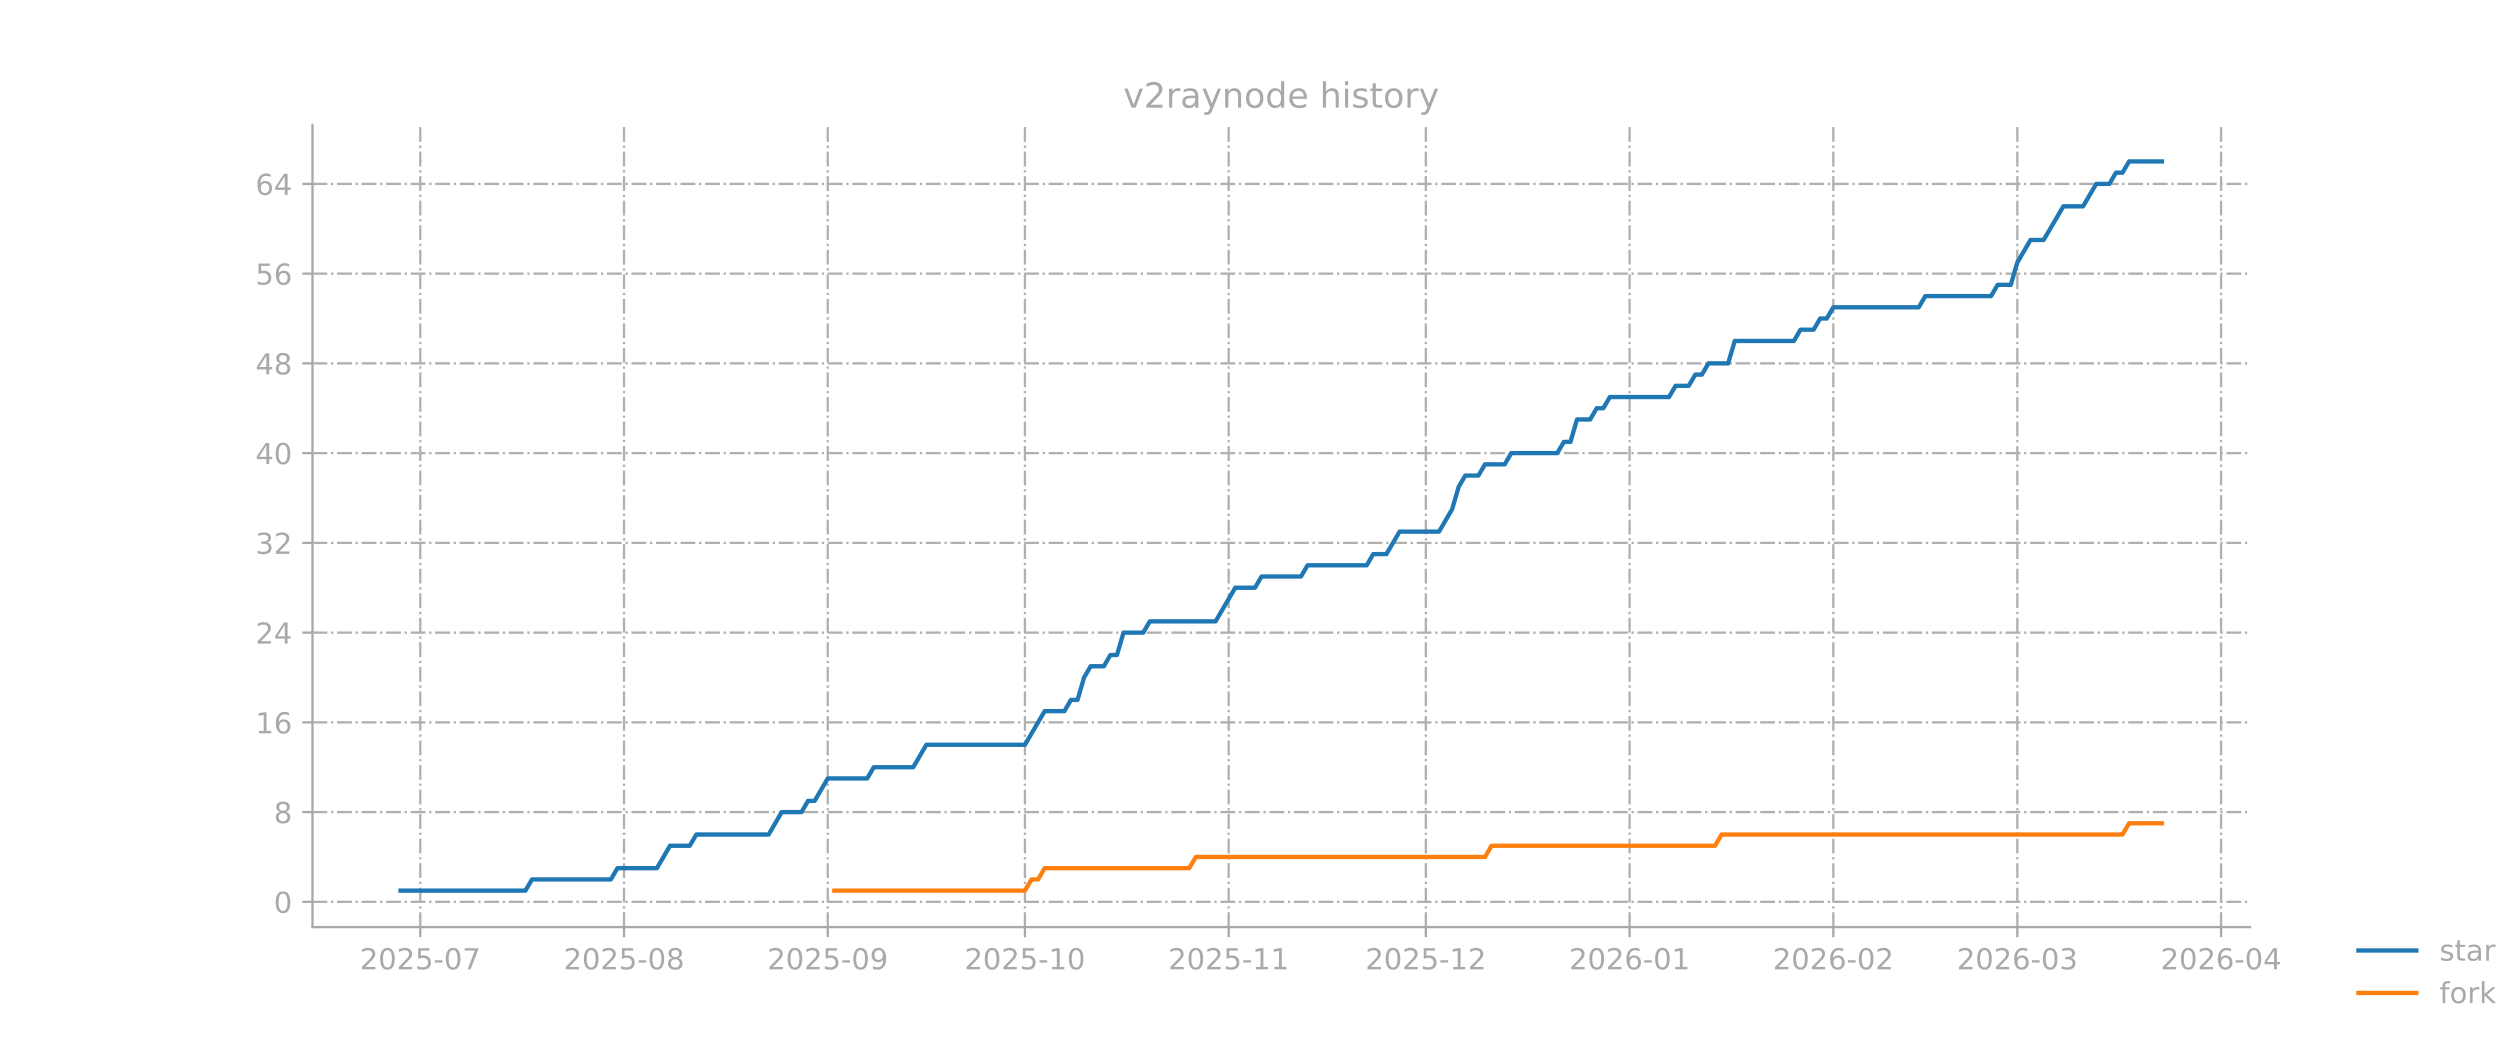
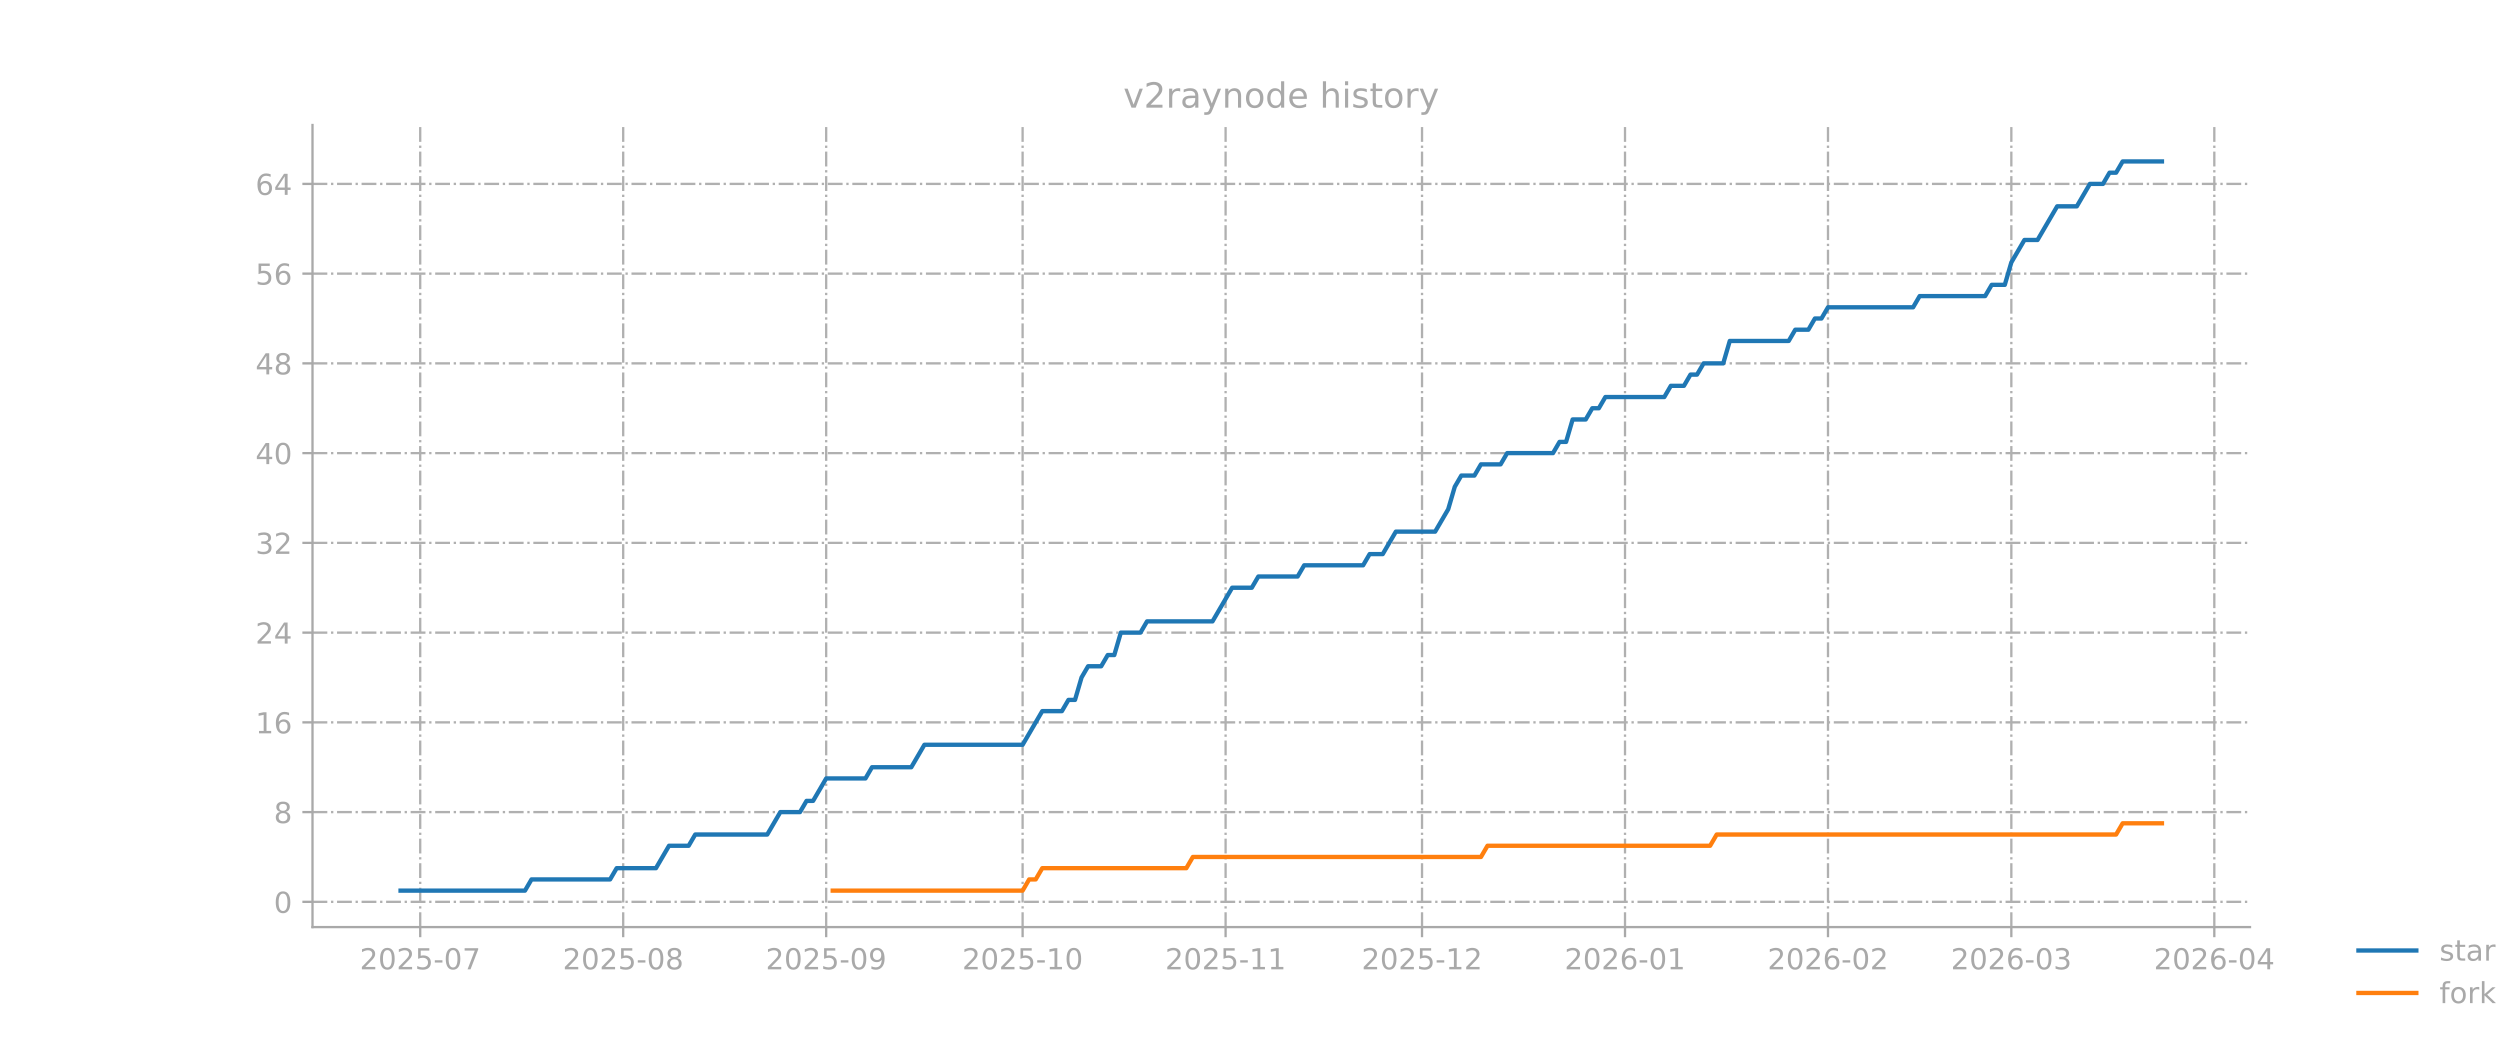
<svg xmlns="http://www.w3.org/2000/svg" xmlns:xlink="http://www.w3.org/1999/xlink" width="864pt" height="360pt" viewBox="0 0 864 360" version="1.1">
  <defs>
    <style type="text/css">*{stroke-linejoin: round; stroke-linecap: butt}</style>
  </defs>
  <g id="figure_1">
    <g id="patch_1">
      <path d="M 0 360  L 864 360  L 864 0  L 0 0  L 0 360  z " style="fill: none; opacity: 0" />
    </g>
    <g id="axes_1">
      <g id="patch_2">
        <path d="M 108 320.4  L 777.6 320.4  L 777.6 43.2  L 108 43.2  L 108 320.4  z " style="fill: none; opacity: 0" />
      </g>
      <g id="matplotlib.axis_1">
        <g id="xtick_1">
          <g id="line2d_1">
-             <path d="M 145.25 320.4  L 145.25 43.2  " clip-path="url(#p3bc8bdcc78)" style="fill: none; stroke-dasharray: 5.12,1.28,0.8,1.28; stroke-dashoffset: 0; stroke: #b0b0b0; stroke-width: 0.8" />
+             <path d="M 145.225 320.4  L 145.225 43.2  " clip-path="url(#p5852f8c9e2)" style="fill: none; stroke-dasharray: 5.12,1.28,0.8,1.28; stroke-dashoffset: 0; stroke: #b0b0b0; stroke-width: 0.8" />
          </g>
          <g id="line2d_2">
            <defs>
-               <path id="mbff51c5689" d="M 0 0  L 0 3.5  " style="stroke: #a9a9a9; stroke-width: 0.8" />
+               <path id="mcbf88cc506" d="M 0 0  L 0 3.5  " style="stroke: #a9a9a9; stroke-width: 0.8" />
            </defs>
            <g>
-               <use xlink:href="#mbff51c5689" x="145.25" y="320.4" style="fill: #a9a9a9; stroke: #a9a9a9; stroke-width: 0.8" />
+               <use xlink:href="#mcbf88cc506" x="145.225" y="320.4" style="fill: #a9a9a9; stroke: #a9a9a9; stroke-width: 0.8" />
            </g>
          </g>
          <g id="text_1">
-             <g style="fill: #a9a9a9" transform="translate(124.3591 334.9984) scale(0.1 -0.1)">
+             <g style="fill: #a9a9a9" transform="translate(124.3337 334.9984) scale(0.1 -0.1)">
              <defs>
                <path id="DejaVuSans-32" d="M 1228 531  L 3431 531  L 3431 0  L 469 0  L 469 531  Q 828 903 1448 1529  Q 2069 2156 2228 2338  Q 2531 2678 2651 2914  Q 2772 3150 2772 3378  Q 2772 3750 2511 3984  Q 2250 4219 1831 4219  Q 1534 4219 1204 4116  Q 875 4013 500 3803  L 500 4441  Q 881 4594 1212 4672  Q 1544 4750 1819 4750  Q 2544 4750 2975 4387  Q 3406 4025 3406 3419  Q 3406 3131 3298 2873  Q 3191 2616 2906 2266  Q 2828 2175 2409 1742  Q 1991 1309 1228 531  z " transform="scale(0.015625)" />
                <path id="DejaVuSans-30" d="M 2034 4250  Q 1547 4250 1301 3770  Q 1056 3291 1056 2328  Q 1056 1369 1301 889  Q 1547 409 2034 409  Q 2525 409 2770 889  Q 3016 1369 3016 2328  Q 3016 3291 2770 3770  Q 2525 4250 2034 4250  z M 2034 4750  Q 2819 4750 3233 4129  Q 3647 3509 3647 2328  Q 3647 1150 3233 529  Q 2819 -91 2034 -91  Q 1250 -91 836 529  Q 422 1150 422 2328  Q 422 3509 836 4129  Q 1250 4750 2034 4750  z " transform="scale(0.015625)" />
                <path id="DejaVuSans-35" d="M 691 4666  L 3169 4666  L 3169 4134  L 1269 4134  L 1269 2991  Q 1406 3038 1543 3061  Q 1681 3084 1819 3084  Q 2600 3084 3056 2656  Q 3513 2228 3513 1497  Q 3513 744 3044 326  Q 2575 -91 1722 -91  Q 1428 -91 1123 -41  Q 819 9 494 109  L 494 744  Q 775 591 1075 516  Q 1375 441 1709 441  Q 2250 441 2565 725  Q 2881 1009 2881 1497  Q 2881 1984 2565 2268  Q 2250 2553 1709 2553  Q 1456 2553 1204 2497  Q 953 2441 691 2322  L 691 4666  z " transform="scale(0.015625)" />
                <path id="DejaVuSans-2d" d="M 313 2009  L 1997 2009  L 1997 1497  L 313 1497  L 313 2009  z " transform="scale(0.015625)" />
                <path id="DejaVuSans-37" d="M 525 4666  L 3525 4666  L 3525 4397  L 1831 0  L 1172 0  L 2766 4134  L 525 4134  L 525 4666  z " transform="scale(0.015625)" />
              </defs>
              <use xlink:href="#DejaVuSans-32" />
              <use xlink:href="#DejaVuSans-30" transform="translate(63.62305 0)" />
              <use xlink:href="#DejaVuSans-32" transform="translate(127.2461 0)" />
              <use xlink:href="#DejaVuSans-35" transform="translate(190.8691 0)" />
              <use xlink:href="#DejaVuSans-2d" transform="translate(254.4922 0)" />
              <use xlink:href="#DejaVuSans-30" transform="translate(290.5762 0)" />
              <use xlink:href="#DejaVuSans-37" transform="translate(354.1992 0)" />
            </g>
          </g>
        </g>
        <g id="xtick_2">
          <g id="line2d_3">
-             <path d="M 215.663 320.4  L 215.663 43.2  " clip-path="url(#p3bc8bdcc78)" style="fill: none; stroke-dasharray: 5.12,1.28,0.8,1.28; stroke-dashoffset: 0; stroke: #b0b0b0; stroke-width: 0.8" />
+             <path d="M 215.376 320.4  L 215.376 43.2  " clip-path="url(#p5852f8c9e2)" style="fill: none; stroke-dasharray: 5.12,1.28,0.8,1.28; stroke-dashoffset: 0; stroke: #b0b0b0; stroke-width: 0.8" />
          </g>
          <g id="line2d_4">
            <g>
-               <use xlink:href="#mbff51c5689" x="215.663" y="320.4" style="fill: #a9a9a9; stroke: #a9a9a9; stroke-width: 0.8" />
+               <use xlink:href="#mcbf88cc506" x="215.376" y="320.4" style="fill: #a9a9a9; stroke: #a9a9a9; stroke-width: 0.8" />
            </g>
          </g>
          <g id="text_2">
-             <g style="fill: #a9a9a9" transform="translate(194.7716 334.9984) scale(0.1 -0.1)">
+             <g style="fill: #a9a9a9" transform="translate(194.4845 334.9984) scale(0.1 -0.1)">
              <defs>
                <path id="DejaVuSans-38" d="M 2034 2216  Q 1584 2216 1326 1975  Q 1069 1734 1069 1313  Q 1069 891 1326 650  Q 1584 409 2034 409  Q 2484 409 2743 651  Q 3003 894 3003 1313  Q 3003 1734 2745 1975  Q 2488 2216 2034 2216  z M 1403 2484  Q 997 2584 770 2862  Q 544 3141 544 3541  Q 544 4100 942 4425  Q 1341 4750 2034 4750  Q 2731 4750 3128 4425  Q 3525 4100 3525 3541  Q 3525 3141 3298 2862  Q 3072 2584 2669 2484  Q 3125 2378 3379 2068  Q 3634 1759 3634 1313  Q 3634 634 3220 271  Q 2806 -91 2034 -91  Q 1263 -91 848 271  Q 434 634 434 1313  Q 434 1759 690 2068  Q 947 2378 1403 2484  z M 1172 3481  Q 1172 3119 1398 2916  Q 1625 2713 2034 2713  Q 2441 2713 2670 2916  Q 2900 3119 2900 3481  Q 2900 3844 2670 4047  Q 2441 4250 2034 4250  Q 1625 4250 1398 4047  Q 1172 3844 1172 3481  z " transform="scale(0.015625)" />
              </defs>
              <use xlink:href="#DejaVuSans-32" />
              <use xlink:href="#DejaVuSans-30" transform="translate(63.62305 0)" />
              <use xlink:href="#DejaVuSans-32" transform="translate(127.2461 0)" />
              <use xlink:href="#DejaVuSans-35" transform="translate(190.8691 0)" />
              <use xlink:href="#DejaVuSans-2d" transform="translate(254.4922 0)" />
              <use xlink:href="#DejaVuSans-30" transform="translate(290.5762 0)" />
              <use xlink:href="#DejaVuSans-38" transform="translate(354.1992 0)" />
            </g>
          </g>
        </g>
        <g id="xtick_3">
          <g id="line2d_5">
-             <path d="M 286.075 320.4  L 286.075 43.2  " clip-path="url(#p3bc8bdcc78)" style="fill: none; stroke-dasharray: 5.12,1.28,0.8,1.28; stroke-dashoffset: 0; stroke: #b0b0b0; stroke-width: 0.8" />
+             <path d="M 285.527 320.4  L 285.527 43.2  " clip-path="url(#p5852f8c9e2)" style="fill: none; stroke-dasharray: 5.12,1.28,0.8,1.28; stroke-dashoffset: 0; stroke: #b0b0b0; stroke-width: 0.8" />
          </g>
          <g id="line2d_6">
            <g>
-               <use xlink:href="#mbff51c5689" x="286.075" y="320.4" style="fill: #a9a9a9; stroke: #a9a9a9; stroke-width: 0.8" />
+               <use xlink:href="#mcbf88cc506" x="285.527" y="320.4" style="fill: #a9a9a9; stroke: #a9a9a9; stroke-width: 0.8" />
            </g>
          </g>
          <g id="text_3">
-             <g style="fill: #a9a9a9" transform="translate(265.184 334.9984) scale(0.1 -0.1)">
+             <g style="fill: #a9a9a9" transform="translate(264.6352 334.9984) scale(0.1 -0.1)">
              <defs>
                <path id="DejaVuSans-39" d="M 703 97  L 703 672  Q 941 559 1184 500  Q 1428 441 1663 441  Q 2288 441 2617 861  Q 2947 1281 2994 2138  Q 2813 1869 2534 1725  Q 2256 1581 1919 1581  Q 1219 1581 811 2004  Q 403 2428 403 3163  Q 403 3881 828 4315  Q 1253 4750 1959 4750  Q 2769 4750 3195 4129  Q 3622 3509 3622 2328  Q 3622 1225 3098 567  Q 2575 -91 1691 -91  Q 1453 -91 1209 -44  Q 966 3 703 97  z M 1959 2075  Q 2384 2075 2632 2365  Q 2881 2656 2881 3163  Q 2881 3666 2632 3958  Q 2384 4250 1959 4250  Q 1534 4250 1286 3958  Q 1038 3666 1038 3163  Q 1038 2656 1286 2365  Q 1534 2075 1959 2075  z " transform="scale(0.015625)" />
              </defs>
              <use xlink:href="#DejaVuSans-32" />
              <use xlink:href="#DejaVuSans-30" transform="translate(63.62305 0)" />
              <use xlink:href="#DejaVuSans-32" transform="translate(127.2461 0)" />
              <use xlink:href="#DejaVuSans-35" transform="translate(190.8691 0)" />
              <use xlink:href="#DejaVuSans-2d" transform="translate(254.4922 0)" />
              <use xlink:href="#DejaVuSans-30" transform="translate(290.5762 0)" />
              <use xlink:href="#DejaVuSans-39" transform="translate(354.1992 0)" />
            </g>
          </g>
        </g>
        <g id="xtick_4">
          <g id="line2d_7">
-             <path d="M 354.217 320.4  L 354.217 43.2  " clip-path="url(#p3bc8bdcc78)" style="fill: none; stroke-dasharray: 5.12,1.28,0.8,1.28; stroke-dashoffset: 0; stroke: #b0b0b0; stroke-width: 0.8" />
+             <path d="M 353.414 320.4  L 353.414 43.2  " clip-path="url(#p5852f8c9e2)" style="fill: none; stroke-dasharray: 5.12,1.28,0.8,1.28; stroke-dashoffset: 0; stroke: #b0b0b0; stroke-width: 0.8" />
          </g>
          <g id="line2d_8">
            <g>
-               <use xlink:href="#mbff51c5689" x="354.217" y="320.4" style="fill: #a9a9a9; stroke: #a9a9a9; stroke-width: 0.8" />
+               <use xlink:href="#mcbf88cc506" x="353.414" y="320.4" style="fill: #a9a9a9; stroke: #a9a9a9; stroke-width: 0.8" />
            </g>
          </g>
          <g id="text_4">
-             <g style="fill: #a9a9a9" transform="translate(333.3251 334.9984) scale(0.1 -0.1)">
+             <g style="fill: #a9a9a9" transform="translate(332.523 334.9984) scale(0.1 -0.1)">
              <defs>
                <path id="DejaVuSans-31" d="M 794 531  L 1825 531  L 1825 4091  L 703 3866  L 703 4441  L 1819 4666  L 2450 4666  L 2450 531  L 3481 531  L 3481 0  L 794 0  L 794 531  z " transform="scale(0.015625)" />
              </defs>
              <use xlink:href="#DejaVuSans-32" />
              <use xlink:href="#DejaVuSans-30" transform="translate(63.62305 0)" />
              <use xlink:href="#DejaVuSans-32" transform="translate(127.2461 0)" />
              <use xlink:href="#DejaVuSans-35" transform="translate(190.8691 0)" />
              <use xlink:href="#DejaVuSans-2d" transform="translate(254.4922 0)" />
              <use xlink:href="#DejaVuSans-31" transform="translate(290.5762 0)" />
              <use xlink:href="#DejaVuSans-30" transform="translate(354.1992 0)" />
            </g>
          </g>
        </g>
        <g id="xtick_5">
          <g id="line2d_9">
-             <path d="M 424.629 320.4  L 424.629 43.2  " clip-path="url(#p3bc8bdcc78)" style="fill: none; stroke-dasharray: 5.12,1.28,0.8,1.28; stroke-dashoffset: 0; stroke: #b0b0b0; stroke-width: 0.8" />
+             <path d="M 423.565 320.4  L 423.565 43.2  " clip-path="url(#p5852f8c9e2)" style="fill: none; stroke-dasharray: 5.12,1.28,0.8,1.28; stroke-dashoffset: 0; stroke: #b0b0b0; stroke-width: 0.8" />
          </g>
          <g id="line2d_10">
            <g>
-               <use xlink:href="#mbff51c5689" x="424.629" y="320.4" style="fill: #a9a9a9; stroke: #a9a9a9; stroke-width: 0.8" />
+               <use xlink:href="#mcbf88cc506" x="423.565" y="320.4" style="fill: #a9a9a9; stroke: #a9a9a9; stroke-width: 0.8" />
            </g>
          </g>
          <g id="text_5">
-             <g style="fill: #a9a9a9" transform="translate(403.7376 334.9984) scale(0.1 -0.1)">
+             <g style="fill: #a9a9a9" transform="translate(402.6737 334.9984) scale(0.1 -0.1)">
              <use xlink:href="#DejaVuSans-32" />
              <use xlink:href="#DejaVuSans-30" transform="translate(63.62305 0)" />
              <use xlink:href="#DejaVuSans-32" transform="translate(127.2461 0)" />
              <use xlink:href="#DejaVuSans-35" transform="translate(190.8691 0)" />
              <use xlink:href="#DejaVuSans-2d" transform="translate(254.4922 0)" />
              <use xlink:href="#DejaVuSans-31" transform="translate(290.5762 0)" />
              <use xlink:href="#DejaVuSans-31" transform="translate(354.1992 0)" />
            </g>
          </g>
        </g>
        <g id="xtick_6">
          <g id="line2d_11">
-             <path d="M 492.77 320.4  L 492.77 43.2  " clip-path="url(#p3bc8bdcc78)" style="fill: none; stroke-dasharray: 5.12,1.28,0.8,1.28; stroke-dashoffset: 0; stroke: #b0b0b0; stroke-width: 0.8" />
+             <path d="M 491.453 320.4  L 491.453 43.2  " clip-path="url(#p5852f8c9e2)" style="fill: none; stroke-dasharray: 5.12,1.28,0.8,1.28; stroke-dashoffset: 0; stroke: #b0b0b0; stroke-width: 0.8" />
          </g>
          <g id="line2d_12">
            <g>
-               <use xlink:href="#mbff51c5689" x="492.77" y="320.4" style="fill: #a9a9a9; stroke: #a9a9a9; stroke-width: 0.8" />
+               <use xlink:href="#mcbf88cc506" x="491.453" y="320.4" style="fill: #a9a9a9; stroke: #a9a9a9; stroke-width: 0.8" />
            </g>
          </g>
          <g id="text_6">
-             <g style="fill: #a9a9a9" transform="translate(471.8787 334.9984) scale(0.1 -0.1)">
+             <g style="fill: #a9a9a9" transform="translate(470.5615 334.9984) scale(0.1 -0.1)">
              <use xlink:href="#DejaVuSans-32" />
              <use xlink:href="#DejaVuSans-30" transform="translate(63.62305 0)" />
              <use xlink:href="#DejaVuSans-32" transform="translate(127.2461 0)" />
              <use xlink:href="#DejaVuSans-35" transform="translate(190.8691 0)" />
              <use xlink:href="#DejaVuSans-2d" transform="translate(254.4922 0)" />
              <use xlink:href="#DejaVuSans-31" transform="translate(290.5762 0)" />
              <use xlink:href="#DejaVuSans-32" transform="translate(354.1992 0)" />
            </g>
          </g>
        </g>
        <g id="xtick_7">
          <g id="line2d_13">
-             <path d="M 563.183 320.4  L 563.183 43.2  " clip-path="url(#p3bc8bdcc78)" style="fill: none; stroke-dasharray: 5.12,1.28,0.8,1.28; stroke-dashoffset: 0; stroke: #b0b0b0; stroke-width: 0.8" />
+             <path d="M 561.604 320.4  L 561.604 43.2  " clip-path="url(#p5852f8c9e2)" style="fill: none; stroke-dasharray: 5.12,1.28,0.8,1.28; stroke-dashoffset: 0; stroke: #b0b0b0; stroke-width: 0.8" />
          </g>
          <g id="line2d_14">
            <g>
-               <use xlink:href="#mbff51c5689" x="563.183" y="320.4" style="fill: #a9a9a9; stroke: #a9a9a9; stroke-width: 0.8" />
+               <use xlink:href="#mcbf88cc506" x="561.604" y="320.4" style="fill: #a9a9a9; stroke: #a9a9a9; stroke-width: 0.8" />
            </g>
          </g>
          <g id="text_7">
-             <g style="fill: #a9a9a9" transform="translate(542.2912 334.9984) scale(0.1 -0.1)">
+             <g style="fill: #a9a9a9" transform="translate(540.7122 334.9984) scale(0.1 -0.1)">
              <defs>
                <path id="DejaVuSans-36" d="M 2113 2584  Q 1688 2584 1439 2293  Q 1191 2003 1191 1497  Q 1191 994 1439 701  Q 1688 409 2113 409  Q 2538 409 2786 701  Q 3034 994 3034 1497  Q 3034 2003 2786 2293  Q 2538 2584 2113 2584  z M 3366 4563  L 3366 3988  Q 3128 4100 2886 4159  Q 2644 4219 2406 4219  Q 1781 4219 1451 3797  Q 1122 3375 1075 2522  Q 1259 2794 1537 2939  Q 1816 3084 2150 3084  Q 2853 3084 3261 2657  Q 3669 2231 3669 1497  Q 3669 778 3244 343  Q 2819 -91 2113 -91  Q 1303 -91 875 529  Q 447 1150 447 2328  Q 447 3434 972 4092  Q 1497 4750 2381 4750  Q 2619 4750 2861 4703  Q 3103 4656 3366 4563  z " transform="scale(0.015625)" />
              </defs>
              <use xlink:href="#DejaVuSans-32" />
              <use xlink:href="#DejaVuSans-30" transform="translate(63.62305 0)" />
              <use xlink:href="#DejaVuSans-32" transform="translate(127.2461 0)" />
              <use xlink:href="#DejaVuSans-36" transform="translate(190.8691 0)" />
              <use xlink:href="#DejaVuSans-2d" transform="translate(254.4922 0)" />
              <use xlink:href="#DejaVuSans-30" transform="translate(290.5762 0)" />
              <use xlink:href="#DejaVuSans-31" transform="translate(354.1992 0)" />
            </g>
          </g>
        </g>
        <g id="xtick_8">
          <g id="line2d_15">
-             <path d="M 633.595 320.4  L 633.595 43.2  " clip-path="url(#p3bc8bdcc78)" style="fill: none; stroke-dasharray: 5.12,1.28,0.8,1.28; stroke-dashoffset: 0; stroke: #b0b0b0; stroke-width: 0.8" />
+             <path d="M 631.754 320.4  L 631.754 43.2  " clip-path="url(#p5852f8c9e2)" style="fill: none; stroke-dasharray: 5.12,1.28,0.8,1.28; stroke-dashoffset: 0; stroke: #b0b0b0; stroke-width: 0.8" />
          </g>
          <g id="line2d_16">
            <g>
-               <use xlink:href="#mbff51c5689" x="633.595" y="320.4" style="fill: #a9a9a9; stroke: #a9a9a9; stroke-width: 0.8" />
+               <use xlink:href="#mcbf88cc506" x="631.754" y="320.4" style="fill: #a9a9a9; stroke: #a9a9a9; stroke-width: 0.8" />
            </g>
          </g>
          <g id="text_8">
-             <g style="fill: #a9a9a9" transform="translate(612.7037 334.9984) scale(0.1 -0.1)">
+             <g style="fill: #a9a9a9" transform="translate(610.863 334.9984) scale(0.1 -0.1)">
              <use xlink:href="#DejaVuSans-32" />
              <use xlink:href="#DejaVuSans-30" transform="translate(63.62305 0)" />
              <use xlink:href="#DejaVuSans-32" transform="translate(127.2461 0)" />
              <use xlink:href="#DejaVuSans-36" transform="translate(190.8691 0)" />
              <use xlink:href="#DejaVuSans-2d" transform="translate(254.4922 0)" />
              <use xlink:href="#DejaVuSans-30" transform="translate(290.5762 0)" />
              <use xlink:href="#DejaVuSans-32" transform="translate(354.1992 0)" />
            </g>
          </g>
        </g>
        <g id="xtick_9">
          <g id="line2d_17">
-             <path d="M 697.193 320.4  L 697.193 43.2  " clip-path="url(#p3bc8bdcc78)" style="fill: none; stroke-dasharray: 5.12,1.28,0.8,1.28; stroke-dashoffset: 0; stroke: #b0b0b0; stroke-width: 0.8" />
+             <path d="M 695.116 320.4  L 695.116 43.2  " clip-path="url(#p5852f8c9e2)" style="fill: none; stroke-dasharray: 5.12,1.28,0.8,1.28; stroke-dashoffset: 0; stroke: #b0b0b0; stroke-width: 0.8" />
          </g>
          <g id="line2d_18">
            <g>
-               <use xlink:href="#mbff51c5689" x="697.193" y="320.4" style="fill: #a9a9a9; stroke: #a9a9a9; stroke-width: 0.8" />
+               <use xlink:href="#mcbf88cc506" x="695.116" y="320.4" style="fill: #a9a9a9; stroke: #a9a9a9; stroke-width: 0.8" />
            </g>
          </g>
          <g id="text_9">
-             <g style="fill: #a9a9a9" transform="translate(676.3021 334.9984) scale(0.1 -0.1)">
+             <g style="fill: #a9a9a9" transform="translate(674.2249 334.9984) scale(0.1 -0.1)">
              <defs>
                <path id="DejaVuSans-33" d="M 2597 2516  Q 3050 2419 3304 2112  Q 3559 1806 3559 1356  Q 3559 666 3084 287  Q 2609 -91 1734 -91  Q 1441 -91 1130 -33  Q 819 25 488 141  L 488 750  Q 750 597 1062 519  Q 1375 441 1716 441  Q 2309 441 2620 675  Q 2931 909 2931 1356  Q 2931 1769 2642 2001  Q 2353 2234 1838 2234  L 1294 2234  L 1294 2753  L 1863 2753  Q 2328 2753 2575 2939  Q 2822 3125 2822 3475  Q 2822 3834 2567 4026  Q 2313 4219 1838 4219  Q 1578 4219 1281 4162  Q 984 4106 628 3988  L 628 4550  Q 988 4650 1302 4700  Q 1616 4750 1894 4750  Q 2613 4750 3031 4423  Q 3450 4097 3450 3541  Q 3450 3153 3228 2886  Q 3006 2619 2597 2516  z " transform="scale(0.015625)" />
              </defs>
              <use xlink:href="#DejaVuSans-32" />
              <use xlink:href="#DejaVuSans-30" transform="translate(63.62305 0)" />
              <use xlink:href="#DejaVuSans-32" transform="translate(127.2461 0)" />
              <use xlink:href="#DejaVuSans-36" transform="translate(190.8691 0)" />
              <use xlink:href="#DejaVuSans-2d" transform="translate(254.4922 0)" />
              <use xlink:href="#DejaVuSans-30" transform="translate(290.5762 0)" />
              <use xlink:href="#DejaVuSans-33" transform="translate(354.1992 0)" />
            </g>
          </g>
        </g>
        <g id="xtick_10">
          <g id="line2d_19">
-             <path d="M 767.606 320.4  L 767.606 43.2  " clip-path="url(#p3bc8bdcc78)" style="fill: none; stroke-dasharray: 5.12,1.28,0.8,1.28; stroke-dashoffset: 0; stroke: #b0b0b0; stroke-width: 0.8" />
+             <path d="M 765.267 320.4  L 765.267 43.2  " clip-path="url(#p5852f8c9e2)" style="fill: none; stroke-dasharray: 5.12,1.28,0.8,1.28; stroke-dashoffset: 0; stroke: #b0b0b0; stroke-width: 0.8" />
          </g>
          <g id="line2d_20">
            <g>
-               <use xlink:href="#mbff51c5689" x="767.606" y="320.4" style="fill: #a9a9a9; stroke: #a9a9a9; stroke-width: 0.8" />
+               <use xlink:href="#mcbf88cc506" x="765.267" y="320.4" style="fill: #a9a9a9; stroke: #a9a9a9; stroke-width: 0.8" />
            </g>
          </g>
          <g id="text_10">
-             <g style="fill: #a9a9a9" transform="translate(746.7146 334.9984) scale(0.1 -0.1)">
+             <g style="fill: #a9a9a9" transform="translate(744.3756 334.9984) scale(0.1 -0.1)">
              <defs>
                <path id="DejaVuSans-34" d="M 2419 4116  L 825 1625  L 2419 1625  L 2419 4116  z M 2253 4666  L 3047 4666  L 3047 1625  L 3713 1625  L 3713 1100  L 3047 1100  L 3047 0  L 2419 0  L 2419 1100  L 313 1100  L 313 1709  L 2253 4666  z " transform="scale(0.015625)" />
              </defs>
              <use xlink:href="#DejaVuSans-32" />
              <use xlink:href="#DejaVuSans-30" transform="translate(63.62305 0)" />
              <use xlink:href="#DejaVuSans-32" transform="translate(127.2461 0)" />
              <use xlink:href="#DejaVuSans-36" transform="translate(190.8691 0)" />
              <use xlink:href="#DejaVuSans-2d" transform="translate(254.4922 0)" />
              <use xlink:href="#DejaVuSans-30" transform="translate(290.5762 0)" />
              <use xlink:href="#DejaVuSans-34" transform="translate(354.1992 0)" />
            </g>
          </g>
        </g>
      </g>
      <g id="matplotlib.axis_2">
        <g id="ytick_1">
          <g id="line2d_21">
-             <path d="M 108 311.677  L 777.6 311.677  " clip-path="url(#p3bc8bdcc78)" style="fill: none; stroke-dasharray: 5.12,1.28,0.8,1.28; stroke-dashoffset: 0; stroke: #b0b0b0; stroke-width: 0.8" />
+             <path d="M 108 311.677  L 777.6 311.677  " clip-path="url(#p5852f8c9e2)" style="fill: none; stroke-dasharray: 5.12,1.28,0.8,1.28; stroke-dashoffset: 0; stroke: #b0b0b0; stroke-width: 0.8" />
          </g>
          <g id="line2d_22">
            <defs>
-               <path id="m9deee1b0a0" d="M 0 0  L -3.5 0  " style="stroke: #a9a9a9; stroke-width: 0.8" />
+               <path id="m325a329cbe" d="M 0 0  L -3.5 0  " style="stroke: #a9a9a9; stroke-width: 0.8" />
            </defs>
            <g>
-               <use xlink:href="#m9deee1b0a0" x="108" y="311.677" style="fill: #a9a9a9; stroke: #a9a9a9; stroke-width: 0.8" />
+               <use xlink:href="#m325a329cbe" x="108" y="311.677" style="fill: #a9a9a9; stroke: #a9a9a9; stroke-width: 0.8" />
            </g>
          </g>
          <g id="text_11">
            <g style="fill: #a9a9a9" transform="translate(94.6375 315.4761) scale(0.1 -0.1)">
              <use xlink:href="#DejaVuSans-30" />
            </g>
          </g>
        </g>
        <g id="ytick_2">
          <g id="line2d_23">
-             <path d="M 108 280.662  L 777.6 280.662  " clip-path="url(#p3bc8bdcc78)" style="fill: none; stroke-dasharray: 5.12,1.28,0.8,1.28; stroke-dashoffset: 0; stroke: #b0b0b0; stroke-width: 0.8" />
+             <path d="M 108 280.662  L 777.6 280.662  " clip-path="url(#p5852f8c9e2)" style="fill: none; stroke-dasharray: 5.12,1.28,0.8,1.28; stroke-dashoffset: 0; stroke: #b0b0b0; stroke-width: 0.8" />
          </g>
          <g id="line2d_24">
            <g>
-               <use xlink:href="#m9deee1b0a0" x="108" y="280.662" style="fill: #a9a9a9; stroke: #a9a9a9; stroke-width: 0.8" />
+               <use xlink:href="#m325a329cbe" x="108" y="280.662" style="fill: #a9a9a9; stroke: #a9a9a9; stroke-width: 0.8" />
            </g>
          </g>
          <g id="text_12">
            <g style="fill: #a9a9a9" transform="translate(94.6375 284.4608) scale(0.1 -0.1)">
              <use xlink:href="#DejaVuSans-38" />
            </g>
          </g>
        </g>
        <g id="ytick_3">
          <g id="line2d_25">
-             <path d="M 108 249.646  L 777.6 249.646  " clip-path="url(#p3bc8bdcc78)" style="fill: none; stroke-dasharray: 5.12,1.28,0.8,1.28; stroke-dashoffset: 0; stroke: #b0b0b0; stroke-width: 0.8" />
+             <path d="M 108 249.646  L 777.6 249.646  " clip-path="url(#p5852f8c9e2)" style="fill: none; stroke-dasharray: 5.12,1.28,0.8,1.28; stroke-dashoffset: 0; stroke: #b0b0b0; stroke-width: 0.8" />
          </g>
          <g id="line2d_26">
            <g>
-               <use xlink:href="#m9deee1b0a0" x="108" y="249.646" style="fill: #a9a9a9; stroke: #a9a9a9; stroke-width: 0.8" />
+               <use xlink:href="#m325a329cbe" x="108" y="249.646" style="fill: #a9a9a9; stroke: #a9a9a9; stroke-width: 0.8" />
            </g>
          </g>
          <g id="text_13">
            <g style="fill: #a9a9a9" transform="translate(88.275 253.4454) scale(0.1 -0.1)">
              <use xlink:href="#DejaVuSans-31" />
              <use xlink:href="#DejaVuSans-36" transform="translate(63.62305 0)" />
            </g>
          </g>
        </g>
        <g id="ytick_4">
          <g id="line2d_27">
-             <path d="M 108 218.631  L 777.6 218.631  " clip-path="url(#p3bc8bdcc78)" style="fill: none; stroke-dasharray: 5.12,1.28,0.8,1.28; stroke-dashoffset: 0; stroke: #b0b0b0; stroke-width: 0.8" />
+             <path d="M 108 218.631  L 777.6 218.631  " clip-path="url(#p5852f8c9e2)" style="fill: none; stroke-dasharray: 5.12,1.28,0.8,1.28; stroke-dashoffset: 0; stroke: #b0b0b0; stroke-width: 0.8" />
          </g>
          <g id="line2d_28">
            <g>
-               <use xlink:href="#m9deee1b0a0" x="108" y="218.631" style="fill: #a9a9a9; stroke: #a9a9a9; stroke-width: 0.8" />
+               <use xlink:href="#m325a329cbe" x="108" y="218.631" style="fill: #a9a9a9; stroke: #a9a9a9; stroke-width: 0.8" />
            </g>
          </g>
          <g id="text_14">
            <g style="fill: #a9a9a9" transform="translate(88.275 222.43) scale(0.1 -0.1)">
              <use xlink:href="#DejaVuSans-32" />
              <use xlink:href="#DejaVuSans-34" transform="translate(63.62305 0)" />
            </g>
          </g>
        </g>
        <g id="ytick_5">
          <g id="line2d_29">
-             <path d="M 108 187.615  L 777.6 187.615  " clip-path="url(#p3bc8bdcc78)" style="fill: none; stroke-dasharray: 5.12,1.28,0.8,1.28; stroke-dashoffset: 0; stroke: #b0b0b0; stroke-width: 0.8" />
+             <path d="M 108 187.615  L 777.6 187.615  " clip-path="url(#p5852f8c9e2)" style="fill: none; stroke-dasharray: 5.12,1.28,0.8,1.28; stroke-dashoffset: 0; stroke: #b0b0b0; stroke-width: 0.8" />
          </g>
          <g id="line2d_30">
            <g>
-               <use xlink:href="#m9deee1b0a0" x="108" y="187.615" style="fill: #a9a9a9; stroke: #a9a9a9; stroke-width: 0.8" />
+               <use xlink:href="#m325a329cbe" x="108" y="187.615" style="fill: #a9a9a9; stroke: #a9a9a9; stroke-width: 0.8" />
            </g>
          </g>
          <g id="text_15">
            <g style="fill: #a9a9a9" transform="translate(88.275 191.4146) scale(0.1 -0.1)">
              <use xlink:href="#DejaVuSans-33" />
              <use xlink:href="#DejaVuSans-32" transform="translate(63.62305 0)" />
            </g>
          </g>
        </g>
        <g id="ytick_6">
          <g id="line2d_31">
-             <path d="M 108 156.6  L 777.6 156.6  " clip-path="url(#p3bc8bdcc78)" style="fill: none; stroke-dasharray: 5.12,1.28,0.8,1.28; stroke-dashoffset: 0; stroke: #b0b0b0; stroke-width: 0.8" />
+             <path d="M 108 156.6  L 777.6 156.6  " clip-path="url(#p5852f8c9e2)" style="fill: none; stroke-dasharray: 5.12,1.28,0.8,1.28; stroke-dashoffset: 0; stroke: #b0b0b0; stroke-width: 0.8" />
          </g>
          <g id="line2d_32">
            <g>
-               <use xlink:href="#m9deee1b0a0" x="108" y="156.6" style="fill: #a9a9a9; stroke: #a9a9a9; stroke-width: 0.8" />
+               <use xlink:href="#m325a329cbe" x="108" y="156.6" style="fill: #a9a9a9; stroke: #a9a9a9; stroke-width: 0.8" />
            </g>
          </g>
          <g id="text_16">
            <g style="fill: #a9a9a9" transform="translate(88.275 160.3992) scale(0.1 -0.1)">
              <use xlink:href="#DejaVuSans-34" />
              <use xlink:href="#DejaVuSans-30" transform="translate(63.62305 0)" />
            </g>
          </g>
        </g>
        <g id="ytick_7">
          <g id="line2d_33">
-             <path d="M 108 125.585  L 777.6 125.585  " clip-path="url(#p3bc8bdcc78)" style="fill: none; stroke-dasharray: 5.12,1.28,0.8,1.28; stroke-dashoffset: 0; stroke: #b0b0b0; stroke-width: 0.8" />
+             <path d="M 108 125.585  L 777.6 125.585  " clip-path="url(#p5852f8c9e2)" style="fill: none; stroke-dasharray: 5.12,1.28,0.8,1.28; stroke-dashoffset: 0; stroke: #b0b0b0; stroke-width: 0.8" />
          </g>
          <g id="line2d_34">
            <g>
-               <use xlink:href="#m9deee1b0a0" x="108" y="125.585" style="fill: #a9a9a9; stroke: #a9a9a9; stroke-width: 0.8" />
+               <use xlink:href="#m325a329cbe" x="108" y="125.585" style="fill: #a9a9a9; stroke: #a9a9a9; stroke-width: 0.8" />
            </g>
          </g>
          <g id="text_17">
            <g style="fill: #a9a9a9" transform="translate(88.275 129.3838) scale(0.1 -0.1)">
              <use xlink:href="#DejaVuSans-34" />
              <use xlink:href="#DejaVuSans-38" transform="translate(63.62305 0)" />
            </g>
          </g>
        </g>
        <g id="ytick_8">
          <g id="line2d_35">
-             <path d="M 108 94.569  L 777.6 94.569  " clip-path="url(#p3bc8bdcc78)" style="fill: none; stroke-dasharray: 5.12,1.28,0.8,1.28; stroke-dashoffset: 0; stroke: #b0b0b0; stroke-width: 0.8" />
+             <path d="M 108 94.569  L 777.6 94.569  " clip-path="url(#p5852f8c9e2)" style="fill: none; stroke-dasharray: 5.12,1.28,0.8,1.28; stroke-dashoffset: 0; stroke: #b0b0b0; stroke-width: 0.8" />
          </g>
          <g id="line2d_36">
            <g>
-               <use xlink:href="#m9deee1b0a0" x="108" y="94.569" style="fill: #a9a9a9; stroke: #a9a9a9; stroke-width: 0.8" />
+               <use xlink:href="#m325a329cbe" x="108" y="94.569" style="fill: #a9a9a9; stroke: #a9a9a9; stroke-width: 0.8" />
            </g>
          </g>
          <g id="text_18">
            <g style="fill: #a9a9a9" transform="translate(88.275 98.36845) scale(0.1 -0.1)">
              <use xlink:href="#DejaVuSans-35" />
              <use xlink:href="#DejaVuSans-36" transform="translate(63.62305 0)" />
            </g>
          </g>
        </g>
        <g id="ytick_9">
          <g id="line2d_37">
-             <path d="M 108 63.554  L 777.6 63.554  " clip-path="url(#p3bc8bdcc78)" style="fill: none; stroke-dasharray: 5.12,1.28,0.8,1.28; stroke-dashoffset: 0; stroke: #b0b0b0; stroke-width: 0.8" />
+             <path d="M 108 63.554  L 777.6 63.554  " clip-path="url(#p5852f8c9e2)" style="fill: none; stroke-dasharray: 5.12,1.28,0.8,1.28; stroke-dashoffset: 0; stroke: #b0b0b0; stroke-width: 0.8" />
          </g>
          <g id="line2d_38">
            <g>
-               <use xlink:href="#m9deee1b0a0" x="108" y="63.554" style="fill: #a9a9a9; stroke: #a9a9a9; stroke-width: 0.8" />
+               <use xlink:href="#m325a329cbe" x="108" y="63.554" style="fill: #a9a9a9; stroke: #a9a9a9; stroke-width: 0.8" />
            </g>
          </g>
          <g id="text_19">
            <g style="fill: #a9a9a9" transform="translate(88.275 67.35307) scale(0.1 -0.1)">
              <use xlink:href="#DejaVuSans-36" />
              <use xlink:href="#DejaVuSans-34" transform="translate(63.62305 0)" />
            </g>
          </g>
        </g>
      </g>
      <g id="line2d_39">
-         <path d="M 138.436 307.8  L 181.592 307.8  L 183.864 303.923  L 211.12 303.923  L 213.392 300.046  L 227.02 300.046  L 231.563 292.292  L 238.377 292.292  L 240.648 288.415  L 265.633 288.415  L 270.176 280.662  L 276.99 280.662  L 279.261 276.785  L 281.533 276.785  L 286.075 269.031  L 299.704 269.031  L 301.975 265.154  L 315.603 265.154  L 320.146 257.4  L 354.217 257.4  L 361.031 245.769  L 367.845 245.769  L 370.116 241.892  L 372.388 241.892  L 374.659 234.138  L 376.93 230.262  L 381.473 230.262  L 383.744 226.385  L 386.016 226.385  L 388.287 218.631  L 395.101 218.631  L 397.373 214.754  L 420.086 214.754  L 426.9 203.123  L 433.715 203.123  L 435.986 199.246  L 449.614 199.246  L 451.885 195.369  L 472.328 195.369  L 474.599 191.492  L 479.142 191.492  L 483.685 183.738  L 497.313 183.738  L 501.856 175.985  L 504.127 168.231  L 506.398 164.354  L 510.941 164.354  L 513.212 160.477  L 520.027 160.477  L 522.298 156.6  L 538.198 156.6  L 540.469 152.723  L 542.74 152.723  L 545.012 144.969  L 549.554 144.969  L 551.826 141.092  L 554.097 141.092  L 556.369 137.215  L 576.811 137.215  L 579.082 133.338  L 583.625 133.338  L 585.896 129.462  L 588.168 129.462  L 590.439 125.585  L 597.253 125.585  L 599.525 117.831  L 619.967 117.831  L 622.238 113.954  L 626.781 113.954  L 629.052 110.077  L 631.324 110.077  L 633.595 106.2  L 663.123 106.2  L 665.394 102.323  L 688.108 102.323  L 690.379 98.446  L 694.922 98.446  L 697.193 90.692  L 701.736 82.938  L 706.279 82.938  L 713.093 71.308  L 719.907 71.308  L 724.45 63.554  L 728.993 63.554  L 731.264 59.677  L 733.535 59.677  L 735.807 55.8  L 747.164 55.8  L 747.164 55.8  " clip-path="url(#p3bc8bdcc78)" style="fill: none; stroke: #1f77b4; stroke-width: 1.5; stroke-linecap: square" />
+         <path d="M 138.436 307.8  L 181.432 307.8  L 183.695 303.923  L 210.85 303.923  L 213.113 300.046  L 226.691 300.046  L 231.216 292.292  L 238.005 292.292  L 240.268 288.415  L 265.16 288.415  L 269.686 280.662  L 276.475 280.662  L 278.738 276.785  L 281.001 276.785  L 285.527 269.031  L 299.104 269.031  L 301.367 265.154  L 314.945 265.154  L 319.47 257.4  L 353.414 257.4  L 360.203 245.769  L 366.992 245.769  L 369.255 241.892  L 371.518 241.892  L 373.781 234.138  L 376.044 230.262  L 380.57 230.262  L 382.832 226.385  L 385.095 226.385  L 387.358 218.631  L 394.147 218.631  L 396.41 214.754  L 419.039 214.754  L 425.828 203.123  L 432.617 203.123  L 434.88 199.246  L 448.457 199.246  L 450.72 195.369  L 471.087 195.369  L 473.35 191.492  L 477.875 191.492  L 482.401 183.738  L 495.979 183.738  L 500.505 175.985  L 502.768 168.231  L 505.03 164.354  L 509.556 164.354  L 511.819 160.477  L 518.608 160.477  L 520.871 156.6  L 536.711 156.6  L 538.974 152.723  L 541.237 152.723  L 543.5 144.969  L 548.026 144.969  L 550.289 141.092  L 552.552 141.092  L 554.815 137.215  L 575.181 137.215  L 577.444 133.338  L 581.97 133.338  L 584.233 129.462  L 586.496 129.462  L 588.759 125.585  L 595.548 125.585  L 597.81 117.831  L 618.177 117.831  L 620.44 113.954  L 624.966 113.954  L 627.229 110.077  L 629.491 110.077  L 631.754 106.2  L 661.172 106.2  L 663.435 102.323  L 686.065 102.323  L 688.328 98.446  L 692.853 98.446  L 695.116 90.692  L 699.642 82.938  L 704.168 82.938  L 710.957 71.308  L 717.746 71.308  L 722.271 63.554  L 726.797 63.554  L 729.06 59.677  L 731.323 59.677  L 733.586 55.8  L 747.164 55.8  L 747.164 55.8  " clip-path="url(#p5852f8c9e2)" style="fill: none; stroke: #1f77b4; stroke-width: 1.5; stroke-linecap: square" />
      </g>
      <g id="line2d_40">
-         <path d="M 288.347 307.8  L 354.217 307.8  L 356.488 303.923  L 358.759 303.923  L 361.031 300.046  L 411.001 300.046  L 413.272 296.169  L 513.212 296.169  L 515.484 292.292  L 592.71 292.292  L 594.982 288.415  L 733.535 288.415  L 735.807 284.538  L 747.164 284.538  L 747.164 284.538  " clip-path="url(#p3bc8bdcc78)" style="fill: none; stroke: #ff7f0e; stroke-width: 1.5; stroke-linecap: square" />
+         <path d="M 287.79 307.8  L 353.414 307.8  L 355.677 303.923  L 357.94 303.923  L 360.203 300.046  L 409.988 300.046  L 412.25 296.169  L 511.819 296.169  L 514.082 292.292  L 591.022 292.292  L 593.285 288.415  L 731.323 288.415  L 733.586 284.538  L 747.164 284.538  L 747.164 284.538  " clip-path="url(#p5852f8c9e2)" style="fill: none; stroke: #ff7f0e; stroke-width: 1.5; stroke-linecap: square" />
      </g>
      <g id="patch_3">
        <path d="M 108 320.4  L 108 43.2  " style="fill: none; stroke: #a9a9a9; stroke-width: 0.8; stroke-linejoin: miter; stroke-linecap: square" />
      </g>
      <g id="patch_4">
        <path d="M 777.6 320.4  L 777.6 43.2  " style="fill: none" />
      </g>
      <g id="patch_5">
        <path d="M 108 320.4  L 777.6 320.4  " style="fill: none; stroke: #a9a9a9; stroke-width: 0.8; stroke-linejoin: miter; stroke-linecap: square" />
      </g>
      <g id="patch_6">
        <path d="M 108 43.2  L 777.6 43.2  " style="fill: none" />
      </g>
      <g id="text_20">
        <g style="fill: #a9a9a9" transform="translate(388.2188 37.2) scale(0.12 -0.12)">
          <defs>
            <path id="DejaVuSans-76" d="M 191 3500  L 800 3500  L 1894 563  L 2988 3500  L 3597 3500  L 2284 0  L 1503 0  L 191 3500  z " transform="scale(0.015625)" />
            <path id="DejaVuSans-72" d="M 2631 2963  Q 2534 3019 2420 3045  Q 2306 3072 2169 3072  Q 1681 3072 1420 2755  Q 1159 2438 1159 1844  L 1159 0  L 581 0  L 581 3500  L 1159 3500  L 1159 2956  Q 1341 3275 1631 3429  Q 1922 3584 2338 3584  Q 2397 3584 2469 3576  Q 2541 3569 2628 3553  L 2631 2963  z " transform="scale(0.015625)" />
            <path id="DejaVuSans-61" d="M 2194 1759  Q 1497 1759 1228 1600  Q 959 1441 959 1056  Q 959 750 1161 570  Q 1363 391 1709 391  Q 2188 391 2477 730  Q 2766 1069 2766 1631  L 2766 1759  L 2194 1759  z M 3341 1997  L 3341 0  L 2766 0  L 2766 531  Q 2569 213 2275 61  Q 1981 -91 1556 -91  Q 1019 -91 701 211  Q 384 513 384 1019  Q 384 1609 779 1909  Q 1175 2209 1959 2209  L 2766 2209  L 2766 2266  Q 2766 2663 2505 2880  Q 2244 3097 1772 3097  Q 1472 3097 1187 3025  Q 903 2953 641 2809  L 641 3341  Q 956 3463 1253 3523  Q 1550 3584 1831 3584  Q 2591 3584 2966 3190  Q 3341 2797 3341 1997  z " transform="scale(0.015625)" />
            <path id="DejaVuSans-79" d="M 2059 -325  Q 1816 -950 1584 -1140  Q 1353 -1331 966 -1331  L 506 -1331  L 506 -850  L 844 -850  Q 1081 -850 1212 -737  Q 1344 -625 1503 -206  L 1606 56  L 191 3500  L 800 3500  L 1894 763  L 2988 3500  L 3597 3500  L 2059 -325  z " transform="scale(0.015625)" />
            <path id="DejaVuSans-6e" d="M 3513 2113  L 3513 0  L 2938 0  L 2938 2094  Q 2938 2591 2744 2837  Q 2550 3084 2163 3084  Q 1697 3084 1428 2787  Q 1159 2491 1159 1978  L 1159 0  L 581 0  L 581 3500  L 1159 3500  L 1159 2956  Q 1366 3272 1645 3428  Q 1925 3584 2291 3584  Q 2894 3584 3203 3211  Q 3513 2838 3513 2113  z " transform="scale(0.015625)" />
            <path id="DejaVuSans-6f" d="M 1959 3097  Q 1497 3097 1228 2736  Q 959 2375 959 1747  Q 959 1119 1226 758  Q 1494 397 1959 397  Q 2419 397 2687 759  Q 2956 1122 2956 1747  Q 2956 2369 2687 2733  Q 2419 3097 1959 3097  z M 1959 3584  Q 2709 3584 3137 3096  Q 3566 2609 3566 1747  Q 3566 888 3137 398  Q 2709 -91 1959 -91  Q 1206 -91 779 398  Q 353 888 353 1747  Q 353 2609 779 3096  Q 1206 3584 1959 3584  z " transform="scale(0.015625)" />
            <path id="DejaVuSans-64" d="M 2906 2969  L 2906 4863  L 3481 4863  L 3481 0  L 2906 0  L 2906 525  Q 2725 213 2448 61  Q 2172 -91 1784 -91  Q 1150 -91 751 415  Q 353 922 353 1747  Q 353 2572 751 3078  Q 1150 3584 1784 3584  Q 2172 3584 2448 3432  Q 2725 3281 2906 2969  z M 947 1747  Q 947 1113 1208 752  Q 1469 391 1925 391  Q 2381 391 2643 752  Q 2906 1113 2906 1747  Q 2906 2381 2643 2742  Q 2381 3103 1925 3103  Q 1469 3103 1208 2742  Q 947 2381 947 1747  z " transform="scale(0.015625)" />
            <path id="DejaVuSans-65" d="M 3597 1894  L 3597 1613  L 953 1613  Q 991 1019 1311 708  Q 1631 397 2203 397  Q 2534 397 2845 478  Q 3156 559 3463 722  L 3463 178  Q 3153 47 2828 -22  Q 2503 -91 2169 -91  Q 1331 -91 842 396  Q 353 884 353 1716  Q 353 2575 817 3079  Q 1281 3584 2069 3584  Q 2775 3584 3186 3129  Q 3597 2675 3597 1894  z M 3022 2063  Q 3016 2534 2758 2815  Q 2500 3097 2075 3097  Q 1594 3097 1305 2825  Q 1016 2553 972 2059  L 3022 2063  z " transform="scale(0.015625)" />
            <path id="DejaVuSans-20" transform="scale(0.015625)" />
            <path id="DejaVuSans-68" d="M 3513 2113  L 3513 0  L 2938 0  L 2938 2094  Q 2938 2591 2744 2837  Q 2550 3084 2163 3084  Q 1697 3084 1428 2787  Q 1159 2491 1159 1978  L 1159 0  L 581 0  L 581 4863  L 1159 4863  L 1159 2956  Q 1366 3272 1645 3428  Q 1925 3584 2291 3584  Q 2894 3584 3203 3211  Q 3513 2838 3513 2113  z " transform="scale(0.015625)" />
            <path id="DejaVuSans-69" d="M 603 3500  L 1178 3500  L 1178 0  L 603 0  L 603 3500  z M 603 4863  L 1178 4863  L 1178 4134  L 603 4134  L 603 4863  z " transform="scale(0.015625)" />
            <path id="DejaVuSans-73" d="M 2834 3397  L 2834 2853  Q 2591 2978 2328 3040  Q 2066 3103 1784 3103  Q 1356 3103 1142 2972  Q 928 2841 928 2578  Q 928 2378 1081 2264  Q 1234 2150 1697 2047  L 1894 2003  Q 2506 1872 2764 1633  Q 3022 1394 3022 966  Q 3022 478 2636 193  Q 2250 -91 1575 -91  Q 1294 -91 989 -36  Q 684 19 347 128  L 347 722  Q 666 556 975 473  Q 1284 391 1588 391  Q 1994 391 2212 530  Q 2431 669 2431 922  Q 2431 1156 2273 1281  Q 2116 1406 1581 1522  L 1381 1569  Q 847 1681 609 1914  Q 372 2147 372 2553  Q 372 3047 722 3315  Q 1072 3584 1716 3584  Q 2034 3584 2315 3537  Q 2597 3491 2834 3397  z " transform="scale(0.015625)" />
            <path id="DejaVuSans-74" d="M 1172 4494  L 1172 3500  L 2356 3500  L 2356 3053  L 1172 3053  L 1172 1153  Q 1172 725 1289 603  Q 1406 481 1766 481  L 2356 481  L 2356 0  L 1766 0  Q 1100 0 847 248  Q 594 497 594 1153  L 594 3053  L 172 3053  L 172 3500  L 594 3500  L 594 4494  L 1172 4494  z " transform="scale(0.015625)" />
          </defs>
          <use xlink:href="#DejaVuSans-76" />
          <use xlink:href="#DejaVuSans-32" transform="translate(59.17969 0)" />
          <use xlink:href="#DejaVuSans-72" transform="translate(122.8027 0)" />
          <use xlink:href="#DejaVuSans-61" transform="translate(163.916 0)" />
          <use xlink:href="#DejaVuSans-79" transform="translate(225.1953 0)" />
          <use xlink:href="#DejaVuSans-6e" transform="translate(284.375 0)" />
          <use xlink:href="#DejaVuSans-6f" transform="translate(347.7539 0)" />
          <use xlink:href="#DejaVuSans-64" transform="translate(408.9355 0)" />
          <use xlink:href="#DejaVuSans-65" transform="translate(472.4121 0)" />
          <use xlink:href="#DejaVuSans-20" transform="translate(533.9355 0)" />
          <use xlink:href="#DejaVuSans-68" transform="translate(565.7227 0)" />
          <use xlink:href="#DejaVuSans-69" transform="translate(629.1016 0)" />
          <use xlink:href="#DejaVuSans-73" transform="translate(656.8848 0)" />
          <use xlink:href="#DejaVuSans-74" transform="translate(708.9844 0)" />
          <use xlink:href="#DejaVuSans-6f" transform="translate(748.1934 0)" />
          <use xlink:href="#DejaVuSans-72" transform="translate(809.375 0)" />
          <use xlink:href="#DejaVuSans-79" transform="translate(850.4883 0)" />
        </g>
      </g>
      <g id="legend_1">
        <g id="line2d_41">
          <path d="M 815.08 328.498  L 825.08 328.498  L 835.08 328.498  " style="fill: none; stroke: #1f77b4; stroke-width: 1.5; stroke-linecap: square" />
        </g>
        <g id="text_21">
          <g style="fill: #a9a9a9" transform="translate(843.08 331.9984) scale(0.1 -0.1)">
            <use xlink:href="#DejaVuSans-73" />
            <use xlink:href="#DejaVuSans-74" transform="translate(52.09961 0)" />
            <use xlink:href="#DejaVuSans-61" transform="translate(91.30859 0)" />
            <use xlink:href="#DejaVuSans-72" transform="translate(152.5879 0)" />
          </g>
        </g>
        <g id="line2d_42">
          <path d="M 815.08 343.177  L 825.08 343.177  L 835.08 343.177  " style="fill: none; stroke: #ff7f0e; stroke-width: 1.5; stroke-linecap: square" />
        </g>
        <g id="text_22">
          <g style="fill: #a9a9a9" transform="translate(843.08 346.6766) scale(0.1 -0.1)">
            <defs>
              <path id="DejaVuSans-66" d="M 2375 4863  L 2375 4384  L 1825 4384  Q 1516 4384 1395 4259  Q 1275 4134 1275 3809  L 1275 3500  L 2222 3500  L 2222 3053  L 1275 3053  L 1275 0  L 697 0  L 697 3053  L 147 3053  L 147 3500  L 697 3500  L 697 3744  Q 697 4328 969 4595  Q 1241 4863 1831 4863  L 2375 4863  z " transform="scale(0.015625)" />
              <path id="DejaVuSans-6b" d="M 581 4863  L 1159 4863  L 1159 1991  L 2875 3500  L 3609 3500  L 1753 1863  L 3688 0  L 2938 0  L 1159 1709  L 1159 0  L 581 0  L 581 4863  z " transform="scale(0.015625)" />
            </defs>
            <use xlink:href="#DejaVuSans-66" />
            <use xlink:href="#DejaVuSans-6f" transform="translate(35.20508 0)" />
            <use xlink:href="#DejaVuSans-72" transform="translate(96.38672 0)" />
            <use xlink:href="#DejaVuSans-6b" transform="translate(137.5 0)" />
          </g>
        </g>
      </g>
    </g>
  </g>
  <defs>
-     <clipPath id="p3bc8bdcc78">
+     <clipPath id="p5852f8c9e2">
      <rect x="108" y="43.2" width="669.6" height="277.2" />
    </clipPath>
  </defs>
</svg>
